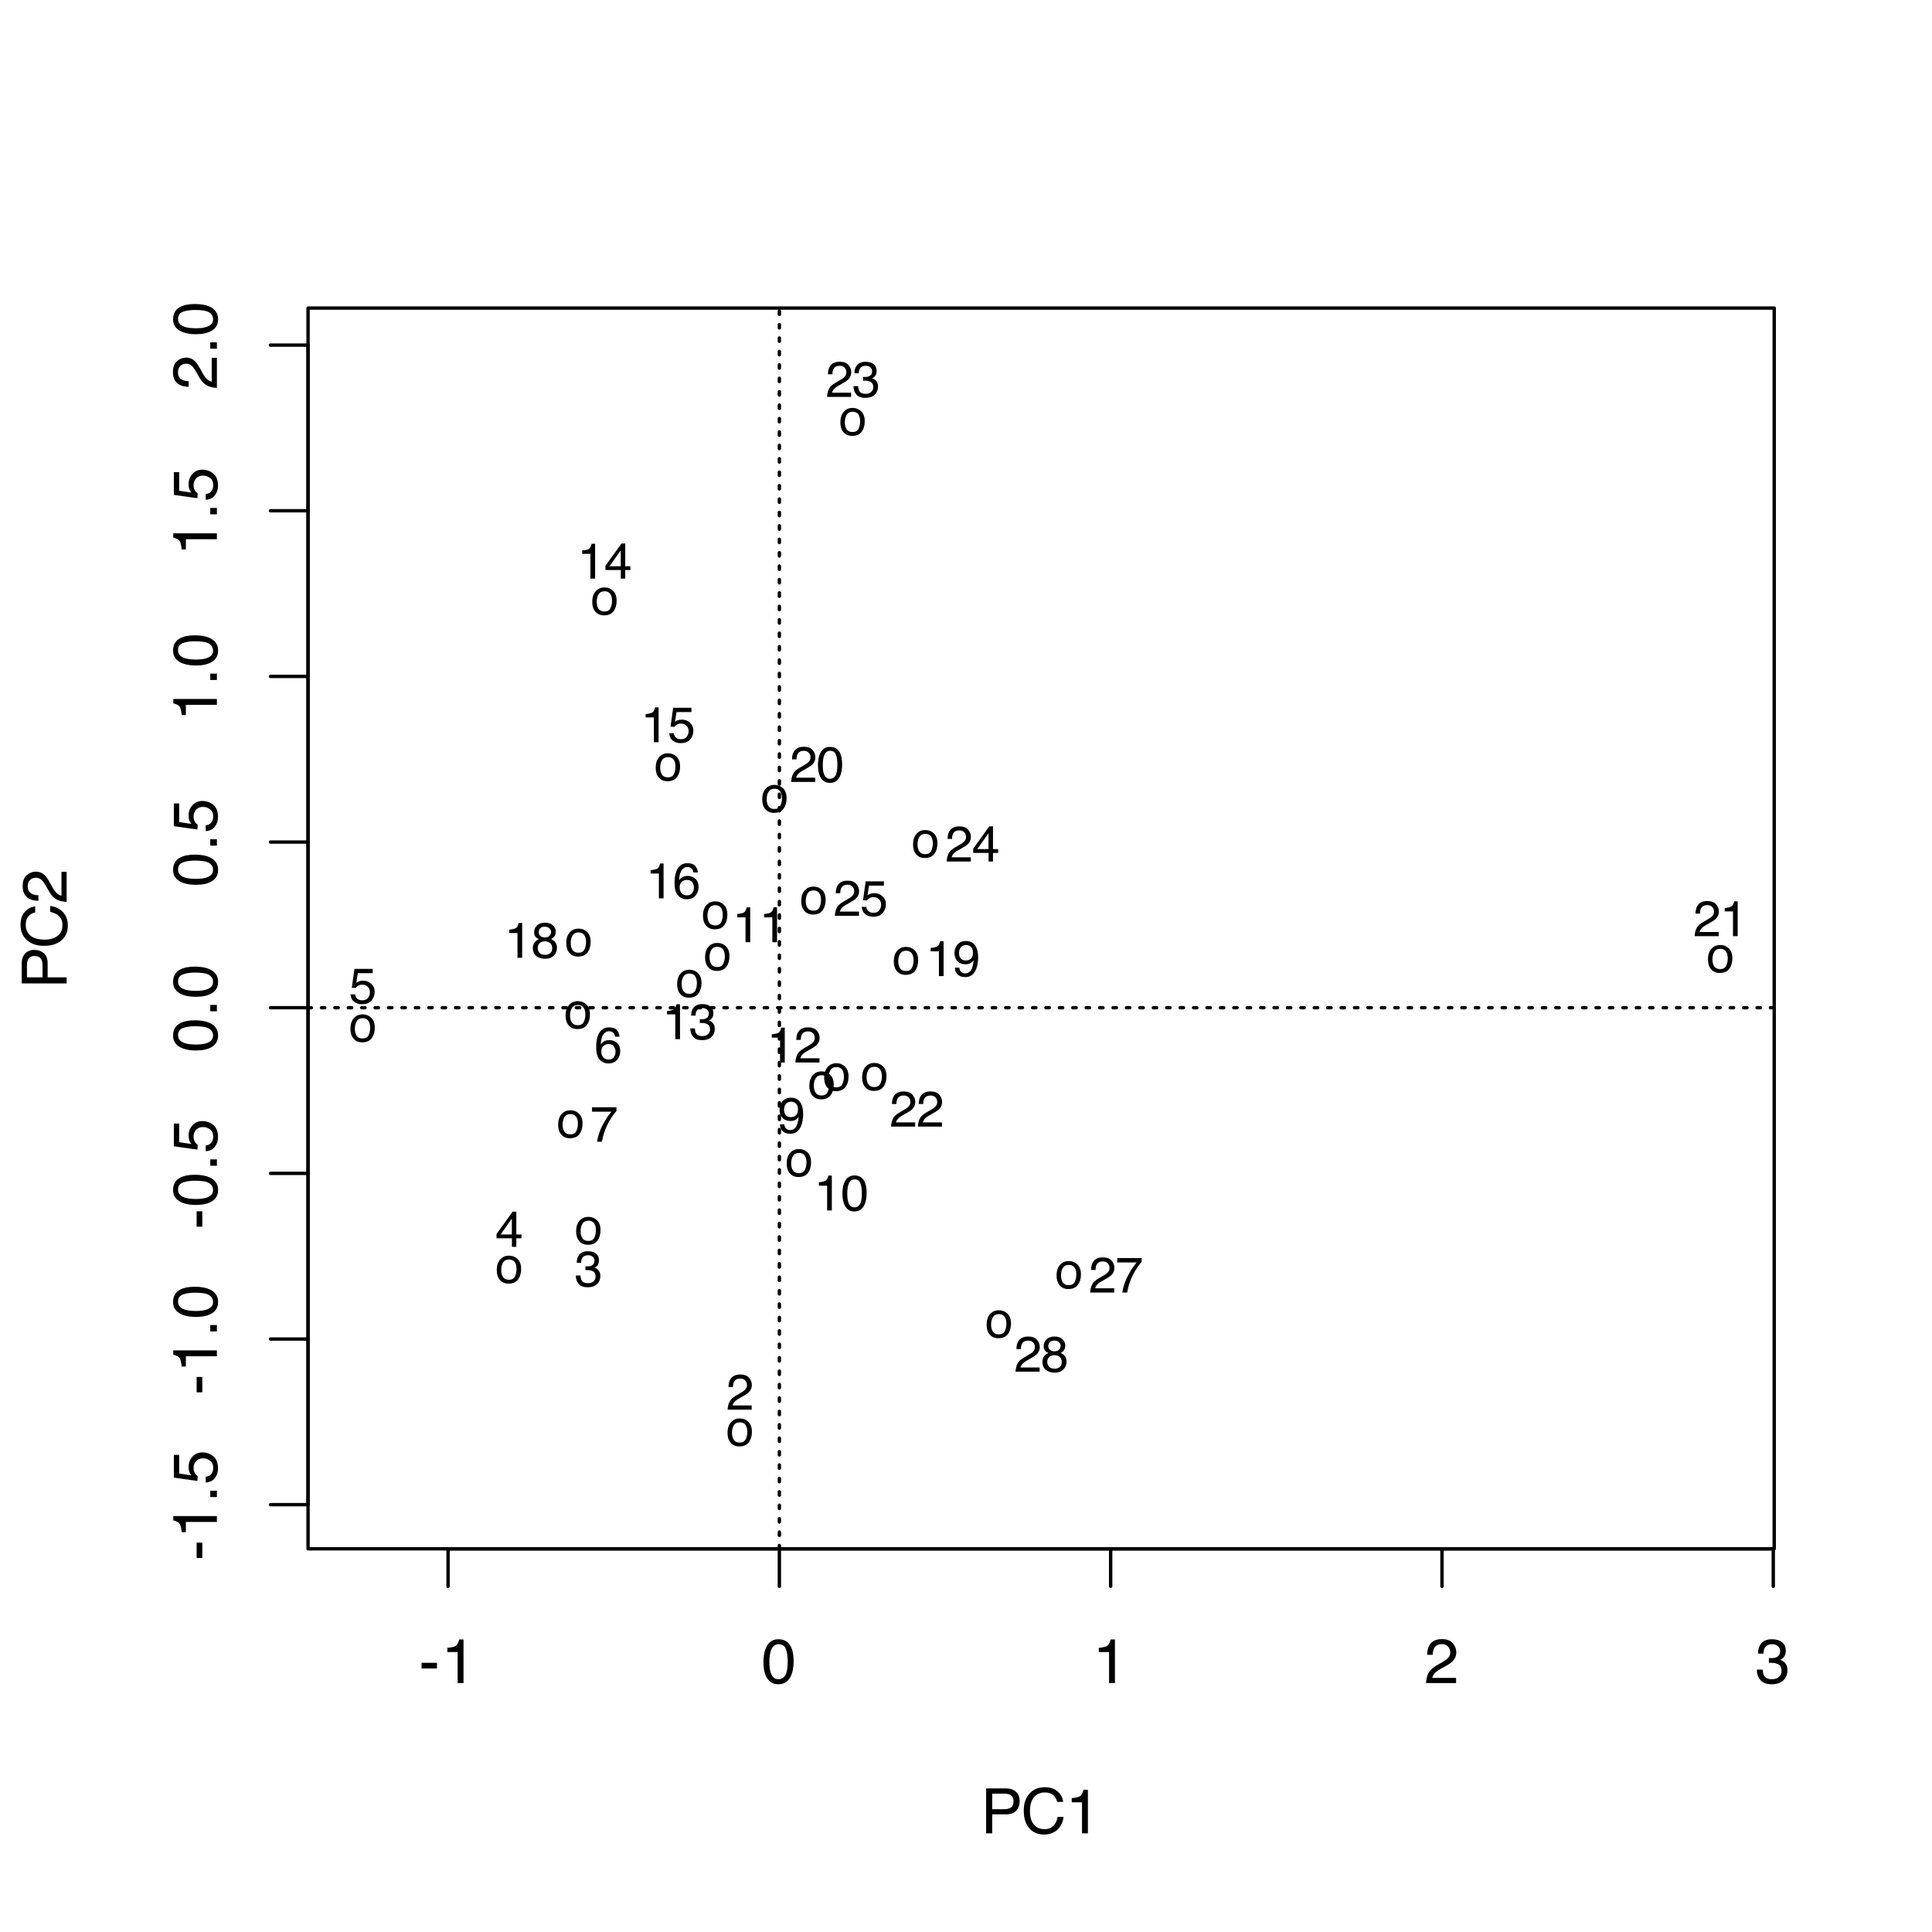
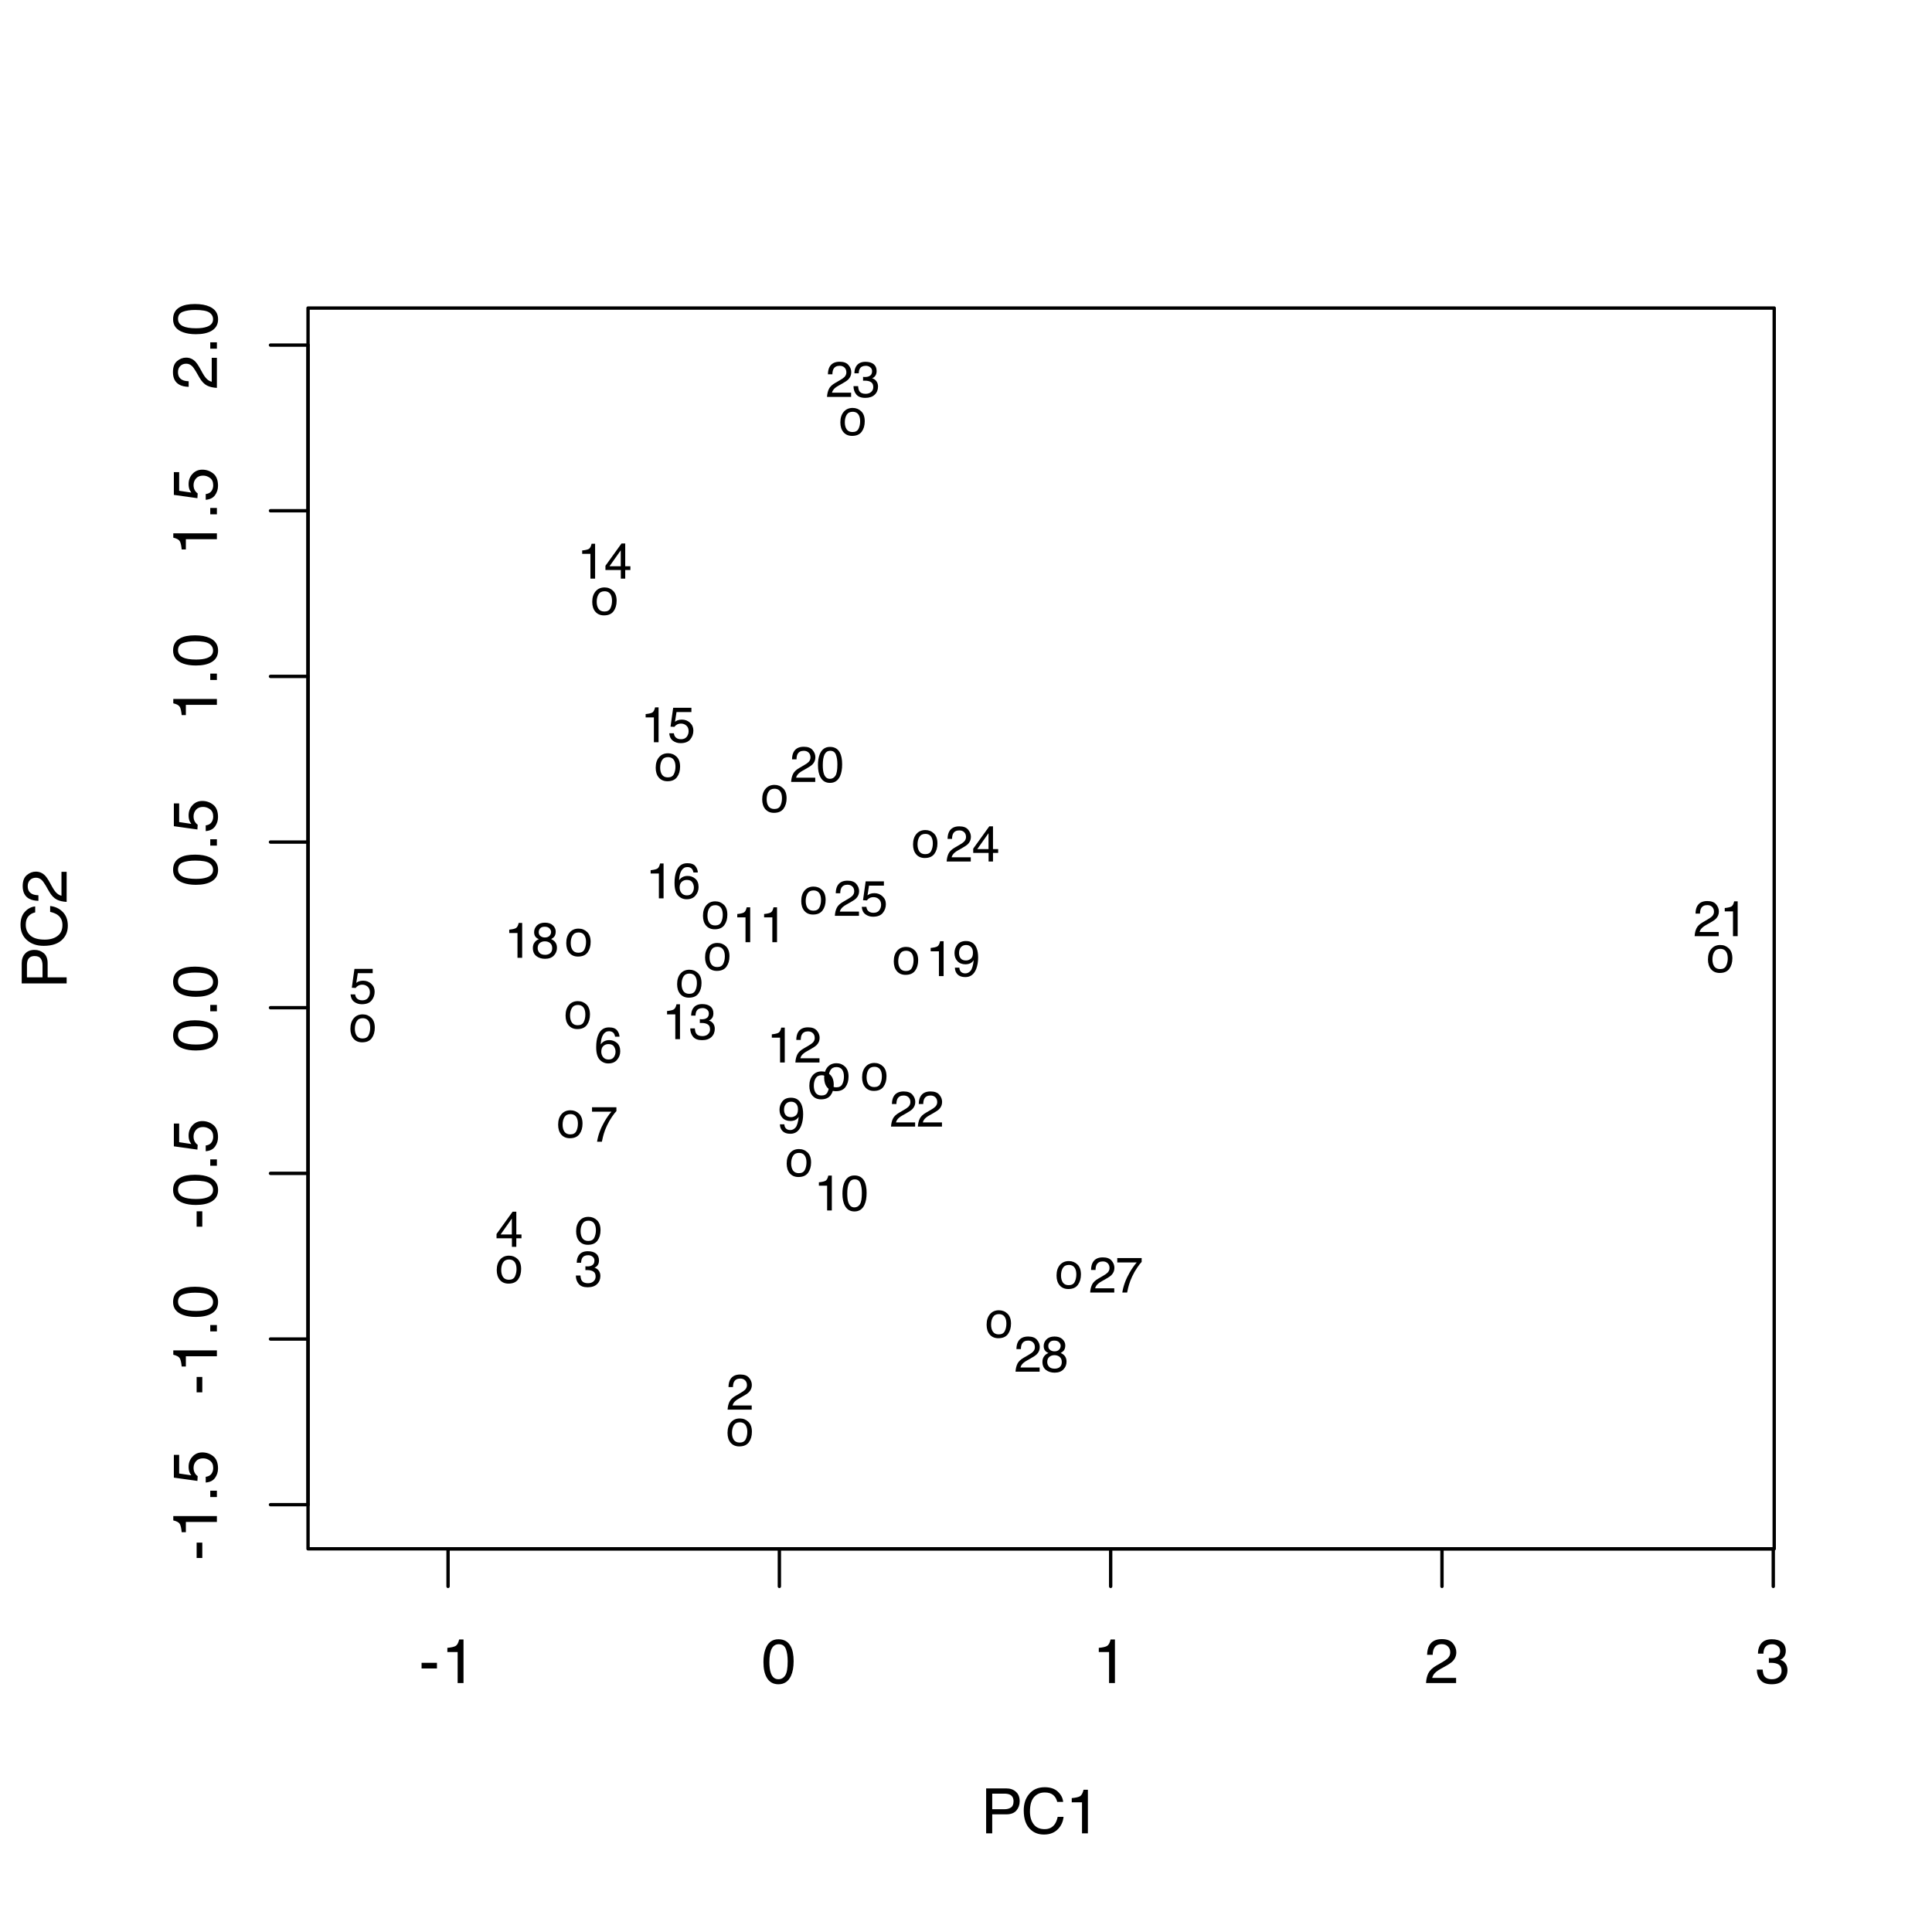
<svg xmlns="http://www.w3.org/2000/svg" xmlns:xlink="http://www.w3.org/1999/xlink" width="432" height="432" viewBox="0 0 432 432">
  <defs>
    <g>
      <g id="glyph-0-0">
        <path d="M 0.453 0 L 0.453 -10.047 L 8.422 -10.047 L 8.422 0 Z M 7.172 -1.266 L 7.172 -8.781 L 1.703 -8.781 L 1.703 -1.266 Z M 7.172 -1.266 " />
      </g>
      <g id="glyph-0-1">
        <path d="M 0.578 -4.531 L 4.016 -4.531 L 4.016 -3.266 L 0.578 -3.266 Z M 0.578 -4.531 " />
      </g>
      <g id="glyph-0-2">
        <path d="M 1.344 -6.938 L 1.344 -7.875 C 2.227 -7.957 2.844 -8.098 3.188 -8.297 C 3.539 -8.504 3.805 -8.988 3.984 -9.75 L 4.953 -9.75 L 4.953 0 L 3.641 0 L 3.641 -6.938 Z M 1.344 -6.938 " />
      </g>
      <g id="glyph-0-3">
        <path d="M 3.781 -9.797 C 5.051 -9.797 5.969 -9.27 6.531 -8.219 C 6.969 -7.414 7.188 -6.312 7.188 -4.906 C 7.188 -3.57 6.988 -2.473 6.594 -1.609 C 6.02 -0.359 5.082 0.266 3.781 0.266 C 2.602 0.266 1.727 -0.242 1.156 -1.266 C 0.676 -2.117 0.438 -3.266 0.438 -4.703 C 0.438 -5.805 0.582 -6.758 0.875 -7.562 C 1.406 -9.051 2.375 -9.797 3.781 -9.797 Z M 3.781 -0.859 C 4.414 -0.859 4.922 -1.141 5.297 -1.703 C 5.672 -2.266 5.859 -3.316 5.859 -4.859 C 5.859 -5.973 5.723 -6.891 5.453 -7.609 C 5.18 -8.328 4.648 -8.688 3.859 -8.688 C 3.141 -8.688 2.609 -8.344 2.266 -7.656 C 1.93 -6.977 1.766 -5.977 1.766 -4.656 C 1.766 -3.656 1.875 -2.852 2.094 -2.25 C 2.414 -1.32 2.977 -0.859 3.781 -0.859 Z M 3.781 -0.859 " />
      </g>
      <g id="glyph-0-4">
        <path d="M 0.438 0 C 0.477 -0.844 0.648 -1.578 0.953 -2.203 C 1.266 -2.828 1.859 -3.395 2.734 -3.906 L 4.047 -4.656 C 4.629 -5 5.039 -5.289 5.281 -5.531 C 5.656 -5.914 5.844 -6.352 5.844 -6.844 C 5.844 -7.406 5.672 -7.852 5.328 -8.188 C 4.984 -8.531 4.531 -8.703 3.969 -8.703 C 3.125 -8.703 2.539 -8.379 2.219 -7.734 C 2.039 -7.391 1.941 -6.914 1.922 -6.312 L 0.672 -6.312 C 0.691 -7.164 0.852 -7.863 1.156 -8.406 C 1.688 -9.352 2.625 -9.828 3.969 -9.828 C 5.094 -9.828 5.91 -9.52 6.422 -8.906 C 6.941 -8.301 7.203 -7.629 7.203 -6.891 C 7.203 -6.109 6.926 -5.438 6.375 -4.875 C 6.062 -4.551 5.488 -4.16 4.656 -3.703 L 3.719 -3.188 C 3.281 -2.938 2.93 -2.703 2.672 -2.484 C 2.211 -2.086 1.926 -1.645 1.812 -1.156 L 7.156 -1.156 L 7.156 0 Z M 0.438 0 " />
      </g>
      <g id="glyph-0-5">
        <path d="M 3.641 0.266 C 2.484 0.266 1.641 -0.051 1.109 -0.688 C 0.586 -1.32 0.328 -2.098 0.328 -3.016 L 1.625 -3.016 C 1.676 -2.379 1.789 -1.914 1.969 -1.625 C 2.289 -1.113 2.867 -0.859 3.703 -0.859 C 4.348 -0.859 4.867 -1.031 5.266 -1.375 C 5.66 -1.719 5.859 -2.164 5.859 -2.719 C 5.859 -3.383 5.648 -3.852 5.234 -4.125 C 4.816 -4.395 4.242 -4.531 3.516 -4.531 C 3.43 -4.531 3.348 -4.531 3.266 -4.531 C 3.18 -4.531 3.098 -4.523 3.016 -4.516 L 3.016 -5.609 C 3.141 -5.586 3.242 -5.578 3.328 -5.578 C 3.41 -5.578 3.504 -5.578 3.609 -5.578 C 4.066 -5.578 4.445 -5.648 4.75 -5.797 C 5.27 -6.047 5.531 -6.5 5.531 -7.156 C 5.531 -7.645 5.352 -8.02 5 -8.281 C 4.656 -8.551 4.254 -8.688 3.797 -8.688 C 2.973 -8.688 2.406 -8.41 2.094 -7.859 C 1.914 -7.555 1.816 -7.129 1.797 -6.578 L 0.578 -6.578 C 0.578 -7.305 0.723 -7.926 1.016 -8.438 C 1.516 -9.344 2.398 -9.797 3.672 -9.797 C 4.66 -9.797 5.426 -9.57 5.969 -9.125 C 6.52 -8.688 6.797 -8.047 6.797 -7.203 C 6.797 -6.598 6.633 -6.113 6.312 -5.75 C 6.113 -5.508 5.852 -5.328 5.531 -5.203 C 6.051 -5.055 6.453 -4.781 6.734 -4.375 C 7.023 -3.977 7.172 -3.488 7.172 -2.906 C 7.172 -1.969 6.863 -1.203 6.25 -0.609 C 5.633 -0.023 4.766 0.266 3.641 0.266 Z M 3.641 0.266 " />
      </g>
      <g id="glyph-0-6">
        <path d="M 1.203 -10.047 L 5.719 -10.047 C 6.613 -10.047 7.332 -9.789 7.875 -9.281 C 8.426 -8.781 8.703 -8.078 8.703 -7.172 C 8.703 -6.379 8.457 -5.691 7.969 -5.109 C 7.477 -4.535 6.727 -4.25 5.719 -4.25 L 2.562 -4.25 L 2.562 0 L 1.203 0 Z M 7.328 -7.156 C 7.328 -7.895 7.051 -8.395 6.5 -8.656 C 6.195 -8.801 5.785 -8.875 5.266 -8.875 L 2.562 -8.875 L 2.562 -5.391 L 5.266 -5.391 C 5.879 -5.391 6.375 -5.52 6.75 -5.781 C 7.133 -6.039 7.328 -6.5 7.328 -7.156 Z M 7.328 -7.156 " />
      </g>
      <g id="glyph-0-7">
        <path d="M 5.297 -10.312 C 6.566 -10.312 7.551 -9.977 8.25 -9.312 C 8.957 -8.645 9.348 -7.883 9.422 -7.031 L 8.094 -7.031 C 7.945 -7.676 7.648 -8.188 7.203 -8.562 C 6.754 -8.945 6.125 -9.141 5.312 -9.141 C 4.32 -9.141 3.52 -8.789 2.906 -8.094 C 2.301 -7.395 2 -6.328 2 -4.891 C 2 -3.711 2.273 -2.758 2.828 -2.031 C 3.379 -1.301 4.195 -0.938 5.281 -0.938 C 6.281 -0.938 7.047 -1.32 7.578 -2.094 C 7.848 -2.5 8.055 -3.031 8.203 -3.688 L 9.516 -3.688 C 9.398 -2.633 9.008 -1.75 8.344 -1.031 C 7.551 -0.164 6.477 0.266 5.125 0.266 C 3.957 0.266 2.977 -0.086 2.188 -0.797 C 1.133 -1.734 0.609 -3.176 0.609 -5.125 C 0.609 -6.602 1.004 -7.816 1.797 -8.766 C 2.641 -9.797 3.805 -10.312 5.297 -10.312 Z M 5.031 -10.312 Z M 5.031 -10.312 " />
      </g>
      <g id="glyph-1-0">
        <path d="M 0 -0.453 L -10.047 -0.453 L -10.047 -8.422 L 0 -8.422 Z M -1.266 -7.172 L -8.781 -7.172 L -8.781 -1.703 L -1.266 -1.703 Z M -1.266 -7.172 " />
      </g>
      <g id="glyph-1-1">
        <path d="M -4.531 -0.578 L -4.531 -4.016 L -3.266 -4.016 L -3.266 -0.578 Z M -4.531 -0.578 " />
      </g>
      <g id="glyph-1-2">
        <path d="M -6.938 -1.344 L -7.875 -1.344 C -7.957 -2.227 -8.098 -2.844 -8.297 -3.188 C -8.504 -3.539 -8.988 -3.805 -9.75 -3.984 L -9.75 -4.953 L 0 -4.953 L 0 -3.641 L -6.938 -3.641 Z M -6.938 -1.344 " />
      </g>
      <g id="glyph-1-3">
        <path d="M -1.484 -1.203 L -1.484 -2.625 L 0 -2.625 L 0 -1.203 Z M -1.484 -1.203 " />
      </g>
      <g id="glyph-1-4">
        <path d="M -2.5 -1.734 C -1.789 -1.816 -1.305 -2.141 -1.047 -2.703 C -0.898 -2.992 -0.828 -3.332 -0.828 -3.719 C -0.828 -4.445 -1.062 -4.984 -1.531 -5.328 C -2 -5.68 -2.516 -5.859 -3.078 -5.859 C -3.766 -5.859 -4.289 -5.648 -4.656 -5.234 C -5.031 -4.816 -5.219 -4.316 -5.219 -3.734 C -5.219 -3.316 -5.133 -2.953 -4.969 -2.641 C -4.812 -2.336 -4.586 -2.082 -4.297 -1.875 L -4.359 -0.812 L -9.625 -1.547 L -9.625 -6.641 L -8.438 -6.641 L -8.438 -2.469 L -5.719 -2.062 C -5.883 -2.289 -6.016 -2.504 -6.109 -2.703 C -6.254 -3.066 -6.328 -3.488 -6.328 -3.969 C -6.328 -4.863 -6.035 -5.625 -5.453 -6.25 C -4.879 -6.875 -4.148 -7.188 -3.266 -7.188 C -2.336 -7.188 -1.52 -6.898 -0.812 -6.328 C -0.102 -5.754 0.25 -4.844 0.25 -3.594 C 0.25 -2.801 0.023 -2.098 -0.422 -1.484 C -0.867 -0.867 -1.562 -0.523 -2.5 -0.453 Z M -2.5 -1.734 " />
      </g>
      <g id="glyph-1-5">
        <path d="M -9.797 -3.781 C -9.797 -5.051 -9.27 -5.969 -8.219 -6.531 C -7.414 -6.969 -6.312 -7.188 -4.906 -7.188 C -3.57 -7.188 -2.473 -6.988 -1.609 -6.594 C -0.359 -6.02 0.266 -5.082 0.266 -3.781 C 0.266 -2.602 -0.242 -1.727 -1.266 -1.156 C -2.117 -0.676 -3.266 -0.438 -4.703 -0.438 C -5.805 -0.438 -6.758 -0.582 -7.562 -0.875 C -9.051 -1.406 -9.797 -2.375 -9.797 -3.781 Z M -0.859 -3.781 C -0.859 -4.414 -1.141 -4.922 -1.703 -5.297 C -2.266 -5.672 -3.316 -5.859 -4.859 -5.859 C -5.973 -5.859 -6.891 -5.723 -7.609 -5.453 C -8.328 -5.18 -8.688 -4.648 -8.688 -3.859 C -8.688 -3.141 -8.344 -2.609 -7.656 -2.266 C -6.977 -1.93 -5.977 -1.766 -4.656 -1.766 C -3.656 -1.766 -2.852 -1.875 -2.25 -2.094 C -1.32 -2.414 -0.859 -2.977 -0.859 -3.781 Z M -0.859 -3.781 " />
      </g>
      <g id="glyph-1-6">
        <path d="M 0 -0.438 C -0.844 -0.477 -1.578 -0.648 -2.203 -0.953 C -2.828 -1.266 -3.395 -1.859 -3.906 -2.734 L -4.656 -4.047 C -5 -4.629 -5.289 -5.039 -5.531 -5.281 C -5.914 -5.656 -6.352 -5.844 -6.844 -5.844 C -7.406 -5.844 -7.852 -5.672 -8.188 -5.328 C -8.531 -4.984 -8.703 -4.531 -8.703 -3.969 C -8.703 -3.125 -8.379 -2.539 -7.734 -2.219 C -7.391 -2.039 -6.914 -1.941 -6.312 -1.922 L -6.312 -0.672 C -7.164 -0.691 -7.863 -0.852 -8.406 -1.156 C -9.352 -1.688 -9.828 -2.625 -9.828 -3.969 C -9.828 -5.094 -9.52 -5.91 -8.906 -6.422 C -8.301 -6.941 -7.629 -7.203 -6.891 -7.203 C -6.109 -7.203 -5.438 -6.926 -4.875 -6.375 C -4.551 -6.062 -4.16 -5.488 -3.703 -4.656 L -3.188 -3.719 C -2.938 -3.281 -2.703 -2.93 -2.484 -2.672 C -2.086 -2.211 -1.645 -1.926 -1.156 -1.812 L -1.156 -7.156 L 0 -7.156 Z M 0 -0.438 " />
      </g>
      <g id="glyph-1-7">
        <path d="M -10.047 -1.203 L -10.047 -5.719 C -10.047 -6.613 -9.789 -7.332 -9.281 -7.875 C -8.781 -8.426 -8.078 -8.703 -7.172 -8.703 C -6.379 -8.703 -5.691 -8.457 -5.109 -7.969 C -4.535 -7.477 -4.25 -6.727 -4.25 -5.719 L -4.25 -2.562 L 0 -2.562 L 0 -1.203 Z M -7.156 -7.328 C -7.895 -7.328 -8.395 -7.051 -8.656 -6.5 C -8.801 -6.195 -8.875 -5.785 -8.875 -5.266 L -8.875 -2.562 L -5.391 -2.562 L -5.391 -5.266 C -5.391 -5.879 -5.52 -6.375 -5.781 -6.75 C -6.039 -7.133 -6.5 -7.328 -7.156 -7.328 Z M -7.156 -7.328 " />
      </g>
      <g id="glyph-1-8">
        <path d="M -10.312 -5.297 C -10.312 -6.566 -9.977 -7.551 -9.312 -8.25 C -8.645 -8.957 -7.883 -9.348 -7.031 -9.422 L -7.031 -8.094 C -7.676 -7.945 -8.188 -7.648 -8.562 -7.203 C -8.945 -6.754 -9.141 -6.125 -9.141 -5.312 C -9.141 -4.32 -8.789 -3.52 -8.094 -2.906 C -7.395 -2.301 -6.328 -2 -4.891 -2 C -3.711 -2 -2.758 -2.273 -2.031 -2.828 C -1.301 -3.379 -0.938 -4.195 -0.938 -5.281 C -0.938 -6.281 -1.32 -7.047 -2.094 -7.578 C -2.5 -7.848 -3.031 -8.055 -3.688 -8.203 L -3.688 -9.516 C -2.633 -9.398 -1.75 -9.008 -1.031 -8.344 C -0.164 -7.551 0.266 -6.477 0.266 -5.125 C 0.266 -3.957 -0.086 -2.977 -0.797 -2.188 C -1.734 -1.133 -3.176 -0.609 -5.125 -0.609 C -6.602 -0.609 -7.816 -1.004 -8.766 -1.797 C -9.797 -2.641 -10.312 -3.805 -10.312 -5.297 Z M -10.312 -5.031 Z M -10.312 -5.031 " />
      </g>
      <g id="glyph-2-0">
        <path d="M 0.359 0 L 0.359 -8.031 L 6.734 -8.031 L 6.734 0 Z M 5.734 -1 L 5.734 -7.031 L 1.375 -7.031 L 1.375 -1 Z M 5.734 -1 " />
      </g>
      <g id="glyph-2-1">
        <path d="M 3.047 -0.641 C 3.703 -0.641 4.148 -0.883 4.391 -1.375 C 4.629 -1.863 4.75 -2.414 4.75 -3.031 C 4.75 -3.57 4.66 -4.016 4.484 -4.359 C 4.211 -4.898 3.738 -5.172 3.062 -5.172 C 2.457 -5.172 2.016 -4.941 1.734 -4.484 C 1.461 -4.023 1.328 -3.469 1.328 -2.812 C 1.328 -2.188 1.461 -1.664 1.734 -1.25 C 2.016 -0.844 2.453 -0.641 3.047 -0.641 Z M 3.078 -6.031 C 3.836 -6.031 4.477 -5.773 5 -5.266 C 5.52 -4.766 5.781 -4.023 5.781 -3.047 C 5.781 -2.109 5.551 -1.328 5.094 -0.703 C 4.633 -0.086 3.922 0.219 2.953 0.219 C 2.148 0.219 1.508 -0.051 1.031 -0.594 C 0.562 -1.145 0.328 -1.879 0.328 -2.797 C 0.328 -3.785 0.578 -4.57 1.078 -5.156 C 1.578 -5.738 2.242 -6.031 3.078 -6.031 Z M 3.047 -6 Z M 3.047 -6 " />
      </g>
      <g id="glyph-2-2">
        <path d="M 1.078 -5.547 L 1.078 -6.297 C 1.785 -6.367 2.281 -6.484 2.562 -6.641 C 2.844 -6.805 3.051 -7.191 3.188 -7.797 L 3.969 -7.797 L 3.969 0 L 2.922 0 L 2.922 -5.547 Z M 1.078 -5.547 " />
      </g>
      <g id="glyph-2-3">
        <path d="M 3.047 -4.547 C 3.484 -4.547 3.82 -4.664 4.062 -4.906 C 4.312 -5.156 4.438 -5.445 4.438 -5.781 C 4.438 -6.07 4.316 -6.336 4.078 -6.578 C 3.848 -6.828 3.492 -6.953 3.016 -6.953 C 2.535 -6.953 2.191 -6.828 1.984 -6.578 C 1.773 -6.336 1.672 -6.055 1.672 -5.734 C 1.672 -5.359 1.805 -5.066 2.078 -4.859 C 2.348 -4.648 2.672 -4.547 3.047 -4.547 Z M 3.109 -0.672 C 3.566 -0.672 3.941 -0.789 4.234 -1.031 C 4.535 -1.281 4.688 -1.648 4.688 -2.141 C 4.688 -2.648 4.531 -3.035 4.219 -3.297 C 3.914 -3.555 3.52 -3.688 3.031 -3.688 C 2.562 -3.688 2.176 -3.551 1.875 -3.281 C 1.582 -3.02 1.438 -2.648 1.438 -2.172 C 1.438 -1.766 1.57 -1.41 1.844 -1.109 C 2.113 -0.816 2.535 -0.672 3.109 -0.672 Z M 1.703 -4.172 C 1.43 -4.285 1.219 -4.422 1.062 -4.578 C 0.781 -4.867 0.641 -5.25 0.641 -5.719 C 0.641 -6.301 0.848 -6.801 1.266 -7.219 C 1.691 -7.645 2.289 -7.859 3.062 -7.859 C 3.82 -7.859 4.41 -7.66 4.828 -7.266 C 5.254 -6.867 5.469 -6.406 5.469 -5.875 C 5.469 -5.383 5.348 -4.988 5.109 -4.688 C 4.961 -4.52 4.742 -4.352 4.453 -4.188 C 4.773 -4.031 5.031 -3.859 5.219 -3.672 C 5.57 -3.305 5.75 -2.832 5.75 -2.25 C 5.75 -1.562 5.516 -0.977 5.047 -0.5 C 4.586 -0.02 3.93 0.219 3.078 0.219 C 2.316 0.219 1.672 0.016 1.141 -0.391 C 0.617 -0.805 0.359 -1.41 0.359 -2.203 C 0.359 -2.66 0.473 -3.055 0.703 -3.391 C 0.93 -3.734 1.266 -3.992 1.703 -4.172 Z M 1.703 -4.172 " />
      </g>
      <g id="glyph-2-4">
        <path d="M 1.391 -2 C 1.453 -1.438 1.711 -1.047 2.172 -0.828 C 2.398 -0.723 2.664 -0.672 2.969 -0.672 C 3.551 -0.672 3.984 -0.852 4.266 -1.219 C 4.547 -1.594 4.688 -2.008 4.688 -2.469 C 4.688 -3.008 4.52 -3.426 4.188 -3.719 C 3.852 -4.02 3.457 -4.172 3 -4.172 C 2.656 -4.172 2.359 -4.102 2.109 -3.969 C 1.867 -3.844 1.664 -3.664 1.5 -3.438 L 0.641 -3.484 L 1.234 -7.703 L 5.312 -7.703 L 5.312 -6.75 L 1.984 -6.75 L 1.641 -4.578 C 1.828 -4.711 2.004 -4.816 2.172 -4.891 C 2.461 -5.004 2.797 -5.062 3.172 -5.062 C 3.891 -5.062 4.5 -4.828 5 -4.359 C 5.5 -3.898 5.75 -3.316 5.75 -2.609 C 5.75 -1.867 5.52 -1.211 5.062 -0.641 C 4.602 -0.078 3.875 0.203 2.875 0.203 C 2.238 0.203 1.676 0.023 1.188 -0.328 C 0.695 -0.691 0.422 -1.25 0.359 -2 Z M 1.391 -2 " />
      </g>
      <g id="glyph-2-5">
        <path d="M 0.344 0 C 0.383 -0.676 0.523 -1.266 0.766 -1.766 C 1.004 -2.266 1.477 -2.719 2.188 -3.125 L 3.234 -3.734 C 3.703 -4.004 4.035 -4.238 4.234 -4.438 C 4.523 -4.738 4.672 -5.082 4.672 -5.469 C 4.672 -5.926 4.535 -6.285 4.266 -6.547 C 3.992 -6.816 3.629 -6.953 3.172 -6.953 C 2.492 -6.953 2.023 -6.695 1.766 -6.188 C 1.629 -5.914 1.555 -5.535 1.547 -5.047 L 0.547 -5.047 C 0.555 -5.734 0.68 -6.289 0.922 -6.719 C 1.348 -7.477 2.098 -7.859 3.172 -7.859 C 4.078 -7.859 4.734 -7.613 5.141 -7.125 C 5.555 -6.645 5.766 -6.109 5.766 -5.516 C 5.766 -4.891 5.547 -4.352 5.109 -3.906 C 4.848 -3.645 4.391 -3.332 3.734 -2.969 L 2.984 -2.547 C 2.617 -2.348 2.336 -2.16 2.141 -1.984 C 1.773 -1.672 1.547 -1.32 1.453 -0.938 L 5.734 -0.938 L 5.734 0 Z M 0.344 0 " />
      </g>
      <g id="glyph-2-6">
        <path d="M 3.703 -2.766 L 3.703 -6.328 L 1.188 -2.766 Z M 3.719 0 L 3.719 -1.922 L 0.281 -1.922 L 0.281 -2.875 L 3.875 -7.859 L 4.703 -7.859 L 4.703 -2.766 L 5.859 -2.766 L 5.859 -1.922 L 4.703 -1.922 L 4.703 0 Z M 3.719 0 " />
      </g>
      <g id="glyph-2-7">
        <path d="M 5.859 -7.703 L 5.859 -6.844 C 5.609 -6.602 5.273 -6.176 4.859 -5.562 C 4.441 -4.957 4.07 -4.305 3.75 -3.609 C 3.426 -2.93 3.188 -2.312 3.031 -1.75 C 2.914 -1.383 2.773 -0.801 2.609 0 L 1.531 0 C 1.77 -1.5 2.316 -2.988 3.172 -4.469 C 3.672 -5.332 4.195 -6.082 4.75 -6.719 L 0.406 -6.719 L 0.406 -7.703 Z M 5.859 -7.703 " />
      </g>
      <g id="glyph-2-8">
        <path d="M 2.906 0.219 C 1.977 0.219 1.305 -0.035 0.891 -0.547 C 0.473 -1.055 0.266 -1.676 0.266 -2.406 L 1.297 -2.406 C 1.336 -1.895 1.43 -1.523 1.578 -1.297 C 1.836 -0.891 2.301 -0.688 2.969 -0.688 C 3.477 -0.688 3.891 -0.82 4.203 -1.094 C 4.523 -1.375 4.688 -1.734 4.688 -2.172 C 4.688 -2.711 4.52 -3.086 4.188 -3.297 C 3.852 -3.516 3.395 -3.625 2.812 -3.625 C 2.75 -3.625 2.68 -3.625 2.609 -3.625 C 2.547 -3.625 2.477 -3.617 2.406 -3.609 L 2.406 -4.484 C 2.508 -4.473 2.594 -4.461 2.656 -4.453 C 2.727 -4.453 2.805 -4.453 2.891 -4.453 C 3.254 -4.453 3.555 -4.516 3.797 -4.641 C 4.211 -4.836 4.422 -5.203 4.422 -5.734 C 4.422 -6.117 4.281 -6.414 4 -6.625 C 3.727 -6.844 3.406 -6.953 3.031 -6.953 C 2.375 -6.953 1.922 -6.734 1.672 -6.297 C 1.535 -6.055 1.457 -5.711 1.438 -5.266 L 0.469 -5.266 C 0.469 -5.848 0.582 -6.344 0.812 -6.75 C 1.219 -7.477 1.926 -7.844 2.938 -7.844 C 3.727 -7.844 4.344 -7.664 4.781 -7.312 C 5.219 -6.957 5.438 -6.441 5.438 -5.766 C 5.438 -5.285 5.305 -4.895 5.047 -4.594 C 4.891 -4.406 4.688 -4.258 4.438 -4.156 C 4.844 -4.039 5.16 -3.82 5.391 -3.5 C 5.629 -3.176 5.75 -2.781 5.75 -2.312 C 5.75 -1.57 5.5 -0.961 5 -0.484 C 4.508 -0.016 3.812 0.219 2.906 0.219 Z M 2.906 0.219 " />
      </g>
      <g id="glyph-2-9">
        <path d="M 1.484 -1.891 C 1.516 -1.348 1.723 -0.973 2.109 -0.766 C 2.316 -0.66 2.547 -0.609 2.797 -0.609 C 3.266 -0.609 3.664 -0.801 4 -1.188 C 4.332 -1.582 4.566 -2.379 4.703 -3.578 C 4.484 -3.234 4.211 -2.988 3.891 -2.844 C 3.566 -2.707 3.219 -2.641 2.844 -2.641 C 2.094 -2.641 1.5 -2.875 1.062 -3.344 C 0.625 -3.812 0.406 -4.414 0.406 -5.156 C 0.406 -5.863 0.617 -6.488 1.047 -7.031 C 1.484 -7.57 2.125 -7.844 2.969 -7.844 C 4.113 -7.844 4.898 -7.328 5.328 -6.297 C 5.566 -5.734 5.688 -5.023 5.688 -4.172 C 5.688 -3.211 5.547 -2.363 5.266 -1.625 C 4.785 -0.395 3.973 0.219 2.828 0.219 C 2.066 0.219 1.488 0.02 1.094 -0.375 C 0.695 -0.781 0.5 -1.285 0.5 -1.891 Z M 2.984 -3.5 C 3.367 -3.5 3.723 -3.625 4.047 -3.875 C 4.367 -4.133 4.531 -4.586 4.531 -5.234 C 4.531 -5.805 4.383 -6.234 4.094 -6.516 C 3.812 -6.805 3.445 -6.953 3 -6.953 C 2.508 -6.953 2.125 -6.789 1.844 -6.469 C 1.562 -6.145 1.422 -5.711 1.422 -5.172 C 1.422 -4.66 1.547 -4.254 1.797 -3.953 C 2.047 -3.648 2.441 -3.5 2.984 -3.5 Z M 2.984 -3.5 " />
      </g>
      <g id="glyph-2-10">
        <path d="M 3.281 -7.859 C 4.156 -7.859 4.766 -7.629 5.109 -7.172 C 5.453 -6.723 5.625 -6.258 5.625 -5.781 L 4.656 -5.781 C 4.594 -6.094 4.5 -6.336 4.375 -6.516 C 4.133 -6.836 3.773 -7 3.297 -7 C 2.742 -7 2.305 -6.742 1.984 -6.234 C 1.66 -5.723 1.477 -4.992 1.438 -4.047 C 1.664 -4.379 1.953 -4.629 2.297 -4.797 C 2.609 -4.941 2.957 -5.016 3.344 -5.016 C 4 -5.016 4.57 -4.805 5.062 -4.391 C 5.551 -3.973 5.797 -3.348 5.797 -2.516 C 5.797 -1.797 5.562 -1.16 5.094 -0.609 C 4.633 -0.066 3.977 0.203 3.125 0.203 C 2.383 0.203 1.75 -0.07 1.219 -0.625 C 0.688 -1.188 0.422 -2.125 0.422 -3.438 C 0.422 -4.414 0.539 -5.242 0.781 -5.922 C 1.227 -7.211 2.062 -7.859 3.281 -7.859 Z M 3.203 -0.672 C 3.723 -0.672 4.109 -0.844 4.359 -1.188 C 4.617 -1.539 4.75 -1.953 4.75 -2.422 C 4.75 -2.828 4.633 -3.211 4.406 -3.578 C 4.176 -3.941 3.758 -4.125 3.156 -4.125 C 2.727 -4.125 2.352 -3.984 2.031 -3.703 C 1.719 -3.422 1.562 -2.992 1.562 -2.422 C 1.562 -1.93 1.707 -1.516 2 -1.172 C 2.289 -0.836 2.691 -0.672 3.203 -0.672 Z M 3.203 -0.672 " />
      </g>
      <g id="glyph-2-11">
        <path d="M 3.031 -7.828 C 4.039 -7.828 4.773 -7.41 5.234 -6.578 C 5.578 -5.93 5.75 -5.047 5.75 -3.922 C 5.75 -2.859 5.594 -1.977 5.281 -1.281 C 4.82 -0.281 4.07 0.219 3.031 0.219 C 2.082 0.219 1.379 -0.191 0.922 -1.016 C 0.535 -1.691 0.344 -2.609 0.344 -3.766 C 0.344 -4.648 0.457 -5.41 0.688 -6.047 C 1.125 -7.234 1.906 -7.828 3.031 -7.828 Z M 3.016 -0.688 C 3.523 -0.688 3.93 -0.91 4.234 -1.359 C 4.535 -1.816 4.688 -2.66 4.688 -3.891 C 4.688 -4.773 4.578 -5.504 4.359 -6.078 C 4.141 -6.66 3.719 -6.953 3.094 -6.953 C 2.508 -6.953 2.082 -6.676 1.812 -6.125 C 1.551 -5.582 1.422 -4.781 1.422 -3.719 C 1.422 -2.914 1.504 -2.273 1.672 -1.797 C 1.93 -1.055 2.379 -0.688 3.016 -0.688 Z M 3.016 -0.688 " />
      </g>
    </g>
-     <clipPath id="clip-0">
-       <path clip-rule="nonzero" d="M 68.879 224 L 396.719 224 L 396.719 226 L 68.879 226 Z M 68.879 224 " />
-     </clipPath>
-     <clipPath id="clip-1">
-       <path clip-rule="nonzero" d="M 173 68.879 L 175 68.879 L 175 346.32 L 173 346.32 Z M 173 68.879 " />
-     </clipPath>
  </defs>
  <rect x="-43.2" y="-43.2" width="518.4" height="518.4" fill="rgb(100%, 100%, 100%)" fill-opacity="1" />
  <path fill="none" stroke-width="0.75" stroke-linecap="round" stroke-linejoin="round" stroke="rgb(0%, 0%, 0%)" stroke-opacity="1" stroke-miterlimit="10" d="M 100.188 346.32 L 396.508 346.32 " />
  <path fill="none" stroke-width="0.75" stroke-linecap="round" stroke-linejoin="round" stroke="rgb(0%, 0%, 0%)" stroke-opacity="1" stroke-miterlimit="10" d="M 100.188 346.32 L 100.188 354.719 " />
  <path fill="none" stroke-width="0.75" stroke-linecap="round" stroke-linejoin="round" stroke="rgb(0%, 0%, 0%)" stroke-opacity="1" stroke-miterlimit="10" d="M 174.27 346.32 L 174.27 354.719 " />
  <path fill="none" stroke-width="0.75" stroke-linecap="round" stroke-linejoin="round" stroke="rgb(0%, 0%, 0%)" stroke-opacity="1" stroke-miterlimit="10" d="M 248.348 346.32 L 248.348 354.719 " />
  <path fill="none" stroke-width="0.75" stroke-linecap="round" stroke-linejoin="round" stroke="rgb(0%, 0%, 0%)" stroke-opacity="1" stroke-miterlimit="10" d="M 322.43 346.32 L 322.43 354.719 " />
  <path fill="none" stroke-width="0.75" stroke-linecap="round" stroke-linejoin="round" stroke="rgb(0%, 0%, 0%)" stroke-opacity="1" stroke-miterlimit="10" d="M 396.508 346.32 L 396.508 354.719 " />
  <g fill="rgb(0%, 0%, 0%)" fill-opacity="1">
    <use xlink:href="#glyph-0-1" x="93.688" y="376.339" />
    <use xlink:href="#glyph-0-2" x="98.688" y="376.339" />
  </g>
  <g fill="rgb(0%, 0%, 0%)" fill-opacity="1">
    <use xlink:href="#glyph-0-3" x="170.27" y="376.339" />
  </g>
  <g fill="rgb(0%, 0%, 0%)" fill-opacity="1">
    <use xlink:href="#glyph-0-2" x="244.348" y="376.339" />
  </g>
  <g fill="rgb(0%, 0%, 0%)" fill-opacity="1">
    <use xlink:href="#glyph-0-4" x="318.43" y="376.339" />
  </g>
  <g fill="rgb(0%, 0%, 0%)" fill-opacity="1">
    <use xlink:href="#glyph-0-5" x="392.508" y="376.339" />
  </g>
  <path fill="none" stroke-width="0.75" stroke-linecap="round" stroke-linejoin="round" stroke="rgb(0%, 0%, 0%)" stroke-opacity="1" stroke-miterlimit="10" d="M 68.879 336.449 L 68.879 77.168 " />
  <path fill="none" stroke-width="0.75" stroke-linecap="round" stroke-linejoin="round" stroke="rgb(0%, 0%, 0%)" stroke-opacity="1" stroke-miterlimit="10" d="M 68.879 336.449 L 60.48 336.449 " />
  <path fill="none" stroke-width="0.75" stroke-linecap="round" stroke-linejoin="round" stroke="rgb(0%, 0%, 0%)" stroke-opacity="1" stroke-miterlimit="10" d="M 68.879 299.406 L 60.48 299.406 " />
  <path fill="none" stroke-width="0.75" stroke-linecap="round" stroke-linejoin="round" stroke="rgb(0%, 0%, 0%)" stroke-opacity="1" stroke-miterlimit="10" d="M 68.879 262.367 L 60.48 262.367 " />
  <path fill="none" stroke-width="0.75" stroke-linecap="round" stroke-linejoin="round" stroke="rgb(0%, 0%, 0%)" stroke-opacity="1" stroke-miterlimit="10" d="M 68.879 225.328 L 60.48 225.328 " />
  <path fill="none" stroke-width="0.75" stroke-linecap="round" stroke-linejoin="round" stroke="rgb(0%, 0%, 0%)" stroke-opacity="1" stroke-miterlimit="10" d="M 68.879 188.285 L 60.48 188.285 " />
  <path fill="none" stroke-width="0.75" stroke-linecap="round" stroke-linejoin="round" stroke="rgb(0%, 0%, 0%)" stroke-opacity="1" stroke-miterlimit="10" d="M 68.879 151.246 L 60.48 151.246 " />
  <path fill="none" stroke-width="0.75" stroke-linecap="round" stroke-linejoin="round" stroke="rgb(0%, 0%, 0%)" stroke-opacity="1" stroke-miterlimit="10" d="M 68.879 114.207 L 60.48 114.207 " />
  <path fill="none" stroke-width="0.75" stroke-linecap="round" stroke-linejoin="round" stroke="rgb(0%, 0%, 0%)" stroke-opacity="1" stroke-miterlimit="10" d="M 68.879 77.168 L 60.48 77.168 " />
  <g fill="rgb(0%, 0%, 0%)" fill-opacity="1">
    <use xlink:href="#glyph-1-1" x="48.499" y="348.949" />
    <use xlink:href="#glyph-1-2" x="48.499" y="343.949" />
    <use xlink:href="#glyph-1-3" x="48.499" y="335.949" />
    <use xlink:href="#glyph-1-4" x="48.499" y="331.949" />
  </g>
  <g fill="rgb(0%, 0%, 0%)" fill-opacity="1">
    <use xlink:href="#glyph-1-1" x="48.499" y="311.906" />
    <use xlink:href="#glyph-1-2" x="48.499" y="306.906" />
    <use xlink:href="#glyph-1-3" x="48.499" y="298.906" />
    <use xlink:href="#glyph-1-5" x="48.499" y="294.906" />
  </g>
  <g fill="rgb(0%, 0%, 0%)" fill-opacity="1">
    <use xlink:href="#glyph-1-1" x="48.499" y="274.867" />
    <use xlink:href="#glyph-1-5" x="48.499" y="269.867" />
    <use xlink:href="#glyph-1-3" x="48.499" y="261.867" />
    <use xlink:href="#glyph-1-4" x="48.499" y="257.867" />
  </g>
  <g fill="rgb(0%, 0%, 0%)" fill-opacity="1">
    <use xlink:href="#glyph-1-5" x="48.499" y="235.328" />
    <use xlink:href="#glyph-1-3" x="48.499" y="227.328" />
    <use xlink:href="#glyph-1-5" x="48.499" y="223.328" />
  </g>
  <g fill="rgb(0%, 0%, 0%)" fill-opacity="1">
    <use xlink:href="#glyph-1-5" x="48.499" y="198.285" />
    <use xlink:href="#glyph-1-3" x="48.499" y="190.285" />
    <use xlink:href="#glyph-1-4" x="48.499" y="186.285" />
  </g>
  <g fill="rgb(0%, 0%, 0%)" fill-opacity="1">
    <use xlink:href="#glyph-1-2" x="48.499" y="161.246" />
    <use xlink:href="#glyph-1-3" x="48.499" y="153.246" />
    <use xlink:href="#glyph-1-5" x="48.499" y="149.246" />
  </g>
  <g fill="rgb(0%, 0%, 0%)" fill-opacity="1">
    <use xlink:href="#glyph-1-2" x="48.499" y="124.207" />
    <use xlink:href="#glyph-1-3" x="48.499" y="116.207" />
    <use xlink:href="#glyph-1-4" x="48.499" y="112.207" />
  </g>
  <g fill="rgb(0%, 0%, 0%)" fill-opacity="1">
    <use xlink:href="#glyph-1-6" x="48.499" y="87.168" />
    <use xlink:href="#glyph-1-3" x="48.499" y="79.168" />
    <use xlink:href="#glyph-1-5" x="48.499" y="75.168" />
  </g>
  <path fill="none" stroke-width="0.75" stroke-linecap="round" stroke-linejoin="round" stroke="rgb(0%, 0%, 0%)" stroke-opacity="1" stroke-miterlimit="10" d="M 68.879 346.32 L 396.719 346.32 L 396.719 68.879 L 68.879 68.879 Z M 68.879 346.32 " />
  <g fill="rgb(0%, 0%, 0%)" fill-opacity="1">
    <use xlink:href="#glyph-0-6" x="219.301" y="409.94" />
    <use xlink:href="#glyph-0-7" x="228.301" y="409.94" />
    <use xlink:href="#glyph-0-2" x="238.301" y="409.94" />
  </g>
  <g fill="rgb(0%, 0%, 0%)" fill-opacity="1">
    <use xlink:href="#glyph-1-7" x="14.901" y="221.102" />
    <use xlink:href="#glyph-1-8" x="14.901" y="212.102" />
    <use xlink:href="#glyph-1-6" x="14.901" y="202.102" />
  </g>
-   <g clip-path="url(#clip-0)">
-     <path fill="none" stroke-width="0.75" stroke-linecap="round" stroke-linejoin="round" stroke="rgb(0%, 0%, 0%)" stroke-opacity="1" stroke-dasharray="0.75 2.25" stroke-miterlimit="10" d="M 68.879 225.328 L 396.719 225.328 " />
-   </g>
-   <g clip-path="url(#clip-1)">
-     <path fill="none" stroke-width="0.75" stroke-linecap="round" stroke-linejoin="round" stroke="rgb(0%, 0%, 0%)" stroke-opacity="1" stroke-dasharray="0.75 2.25" stroke-miterlimit="10" d="M 174.27 346.32 L 174.27 68.879 " />
-   </g>
  <g fill="rgb(0%, 0%, 0%)" fill-opacity="1">
    <use xlink:href="#glyph-2-1" x="126.289" y="213.671" />
  </g>
  <g fill="rgb(0%, 0%, 0%)" fill-opacity="1">
    <use xlink:href="#glyph-2-1" x="146.289" y="174.468" />
  </g>
  <g fill="rgb(0%, 0%, 0%)" fill-opacity="1">
    <use xlink:href="#glyph-2-1" x="203.832" y="191.632" />
  </g>
  <g fill="rgb(0%, 0%, 0%)" fill-opacity="1">
    <use xlink:href="#glyph-2-1" x="235.918" y="288.011" />
  </g>
  <g fill="rgb(0%, 0%, 0%)" fill-opacity="1">
    <use xlink:href="#glyph-2-1" x="187.578" y="97.245" />
  </g>
  <g fill="rgb(0%, 0%, 0%)" fill-opacity="1">
    <use xlink:href="#glyph-2-1" x="199.523" y="217.761" />
  </g>
  <g fill="rgb(0%, 0%, 0%)" fill-opacity="1">
    <use xlink:href="#glyph-2-1" x="192.441" y="243.71" />
  </g>
  <g fill="rgb(0%, 0%, 0%)" fill-opacity="1">
    <use xlink:href="#glyph-2-1" x="156.859" y="207.573" />
  </g>
  <g fill="rgb(0%, 0%, 0%)" fill-opacity="1">
    <use xlink:href="#glyph-2-1" x="220.281" y="299.011" />
  </g>
  <g fill="rgb(0%, 0%, 0%)" fill-opacity="1">
    <use xlink:href="#glyph-2-1" x="151.078" y="222.862" />
  </g>
  <g fill="rgb(0%, 0%, 0%)" fill-opacity="1">
    <use xlink:href="#glyph-2-1" x="132.098" y="137.382" />
  </g>
  <g fill="rgb(0%, 0%, 0%)" fill-opacity="1">
    <use xlink:href="#glyph-2-1" x="170.102" y="181.534" />
  </g>
  <g fill="rgb(0%, 0%, 0%)" fill-opacity="1">
    <use xlink:href="#glyph-2-1" x="178.832" y="204.276" />
  </g>
  <g fill="rgb(0%, 0%, 0%)" fill-opacity="1">
    <use xlink:href="#glyph-2-1" x="124.473" y="254.292" />
  </g>
  <g fill="rgb(0%, 0%, 0%)" fill-opacity="1">
    <use xlink:href="#glyph-2-1" x="78.023" y="232.847" />
  </g>
  <g fill="rgb(0%, 0%, 0%)" fill-opacity="1">
    <use xlink:href="#glyph-2-1" x="126.137" y="229.886" />
  </g>
  <g fill="rgb(0%, 0%, 0%)" fill-opacity="1">
    <use xlink:href="#glyph-2-1" x="128.496" y="278.12" />
  </g>
  <g fill="rgb(0%, 0%, 0%)" fill-opacity="1">
    <use xlink:href="#glyph-2-1" x="110.746" y="286.8" />
  </g>
  <g fill="rgb(0%, 0%, 0%)" fill-opacity="1">
    <use xlink:href="#glyph-2-1" x="162.348" y="323.202" />
  </g>
  <g fill="rgb(0%, 0%, 0%)" fill-opacity="1">
    <use xlink:href="#glyph-2-1" x="180.645" y="245.597" />
  </g>
  <g fill="rgb(0%, 0%, 0%)" fill-opacity="1">
    <use xlink:href="#glyph-2-1" x="183.957" y="243.772" />
  </g>
  <g fill="rgb(0%, 0%, 0%)" fill-opacity="1">
    <use xlink:href="#glyph-2-1" x="175.578" y="262.964" />
  </g>
  <g fill="rgb(0%, 0%, 0%)" fill-opacity="1">
    <use xlink:href="#glyph-2-1" x="157.328" y="216.874" />
  </g>
  <g fill="rgb(0%, 0%, 0%)" fill-opacity="1">
    <use xlink:href="#glyph-2-1" x="381.578" y="217.335" />
  </g>
  <g fill="rgb(0%, 0%, 0%)" fill-opacity="1">
    <use xlink:href="#glyph-2-2" x="112.789" y="214.171" />
    <use xlink:href="#glyph-2-3" x="118.789" y="214.171" />
  </g>
  <g fill="rgb(0%, 0%, 0%)" fill-opacity="1">
    <use xlink:href="#glyph-2-2" x="143.289" y="165.968" />
    <use xlink:href="#glyph-2-4" x="149.289" y="165.968" />
  </g>
  <g fill="rgb(0%, 0%, 0%)" fill-opacity="1">
    <use xlink:href="#glyph-2-5" x="211.332" y="192.632" />
    <use xlink:href="#glyph-2-6" x="217.332" y="192.632" />
  </g>
  <g fill="rgb(0%, 0%, 0%)" fill-opacity="1">
    <use xlink:href="#glyph-2-5" x="243.418" y="289.011" />
    <use xlink:href="#glyph-2-7" x="249.418" y="289.011" />
  </g>
  <g fill="rgb(0%, 0%, 0%)" fill-opacity="1">
    <use xlink:href="#glyph-2-5" x="184.578" y="88.745" />
    <use xlink:href="#glyph-2-8" x="190.578" y="88.745" />
  </g>
  <g fill="rgb(0%, 0%, 0%)" fill-opacity="1">
    <use xlink:href="#glyph-2-2" x="207.023" y="218.261" />
    <use xlink:href="#glyph-2-9" x="213.023" y="218.261" />
  </g>
  <g fill="rgb(0%, 0%, 0%)" fill-opacity="1">
    <use xlink:href="#glyph-2-5" x="198.891" y="251.909" />
    <use xlink:href="#glyph-2-5" x="204.891" y="251.909" />
  </g>
  <g fill="rgb(0%, 0%, 0%)" fill-opacity="1">
    <use xlink:href="#glyph-2-2" x="144.406" y="200.874" />
    <use xlink:href="#glyph-2-10" x="150.406" y="200.874" />
  </g>
  <g fill="rgb(0%, 0%, 0%)" fill-opacity="1">
    <use xlink:href="#glyph-2-5" x="226.73" y="306.71" />
    <use xlink:href="#glyph-2-3" x="232.73" y="306.71" />
  </g>
  <g fill="rgb(0%, 0%, 0%)" fill-opacity="1">
    <use xlink:href="#glyph-2-2" x="148.078" y="232.362" />
    <use xlink:href="#glyph-2-8" x="154.078" y="232.362" />
  </g>
  <g fill="rgb(0%, 0%, 0%)" fill-opacity="1">
    <use xlink:href="#glyph-2-2" x="129.098" y="129.382" />
    <use xlink:href="#glyph-2-6" x="135.098" y="129.382" />
  </g>
  <g fill="rgb(0%, 0%, 0%)" fill-opacity="1">
    <use xlink:href="#glyph-2-5" x="176.555" y="174.835" />
    <use xlink:href="#glyph-2-11" x="182.555" y="174.835" />
  </g>
  <g fill="rgb(0%, 0%, 0%)" fill-opacity="1">
    <use xlink:href="#glyph-2-5" x="186.332" y="204.776" />
    <use xlink:href="#glyph-2-4" x="192.332" y="204.776" />
  </g>
  <g fill="rgb(0%, 0%, 0%)" fill-opacity="1">
    <use xlink:href="#glyph-2-7" x="131.973" y="255.292" />
  </g>
  <g fill="rgb(0%, 0%, 0%)" fill-opacity="1">
    <use xlink:href="#glyph-2-4" x="78.023" y="224.347" />
  </g>
  <g fill="rgb(0%, 0%, 0%)" fill-opacity="1">
    <use xlink:href="#glyph-2-10" x="132.887" y="237.585" />
  </g>
  <g fill="rgb(0%, 0%, 0%)" fill-opacity="1">
    <use xlink:href="#glyph-2-8" x="128.496" y="287.62" />
  </g>
  <g fill="rgb(0%, 0%, 0%)" fill-opacity="1">
    <use xlink:href="#glyph-2-6" x="110.746" y="278.8" />
  </g>
  <g fill="rgb(0%, 0%, 0%)" fill-opacity="1">
    <use xlink:href="#glyph-2-5" x="162.348" y="315.202" />
  </g>
  <g fill="rgb(0%, 0%, 0%)" fill-opacity="1">
    <use xlink:href="#glyph-2-9" x="173.895" y="253.296" />
  </g>
  <g fill="rgb(0%, 0%, 0%)" fill-opacity="1">
    <use xlink:href="#glyph-2-2" x="171.504" y="237.573" />
    <use xlink:href="#glyph-2-5" x="177.504" y="237.573" />
  </g>
  <g fill="rgb(0%, 0%, 0%)" fill-opacity="1">
    <use xlink:href="#glyph-2-2" x="182.027" y="270.663" />
    <use xlink:href="#glyph-2-11" x="188.027" y="270.663" />
  </g>
  <g fill="rgb(0%, 0%, 0%)" fill-opacity="1">
    <use xlink:href="#glyph-2-2" x="163.777" y="210.675" />
    <use xlink:href="#glyph-2-2" x="169.777" y="210.675" />
  </g>
  <g fill="rgb(0%, 0%, 0%)" fill-opacity="1">
    <use xlink:href="#glyph-2-5" x="378.578" y="209.335" />
    <use xlink:href="#glyph-2-2" x="384.578" y="209.335" />
  </g>
</svg>
